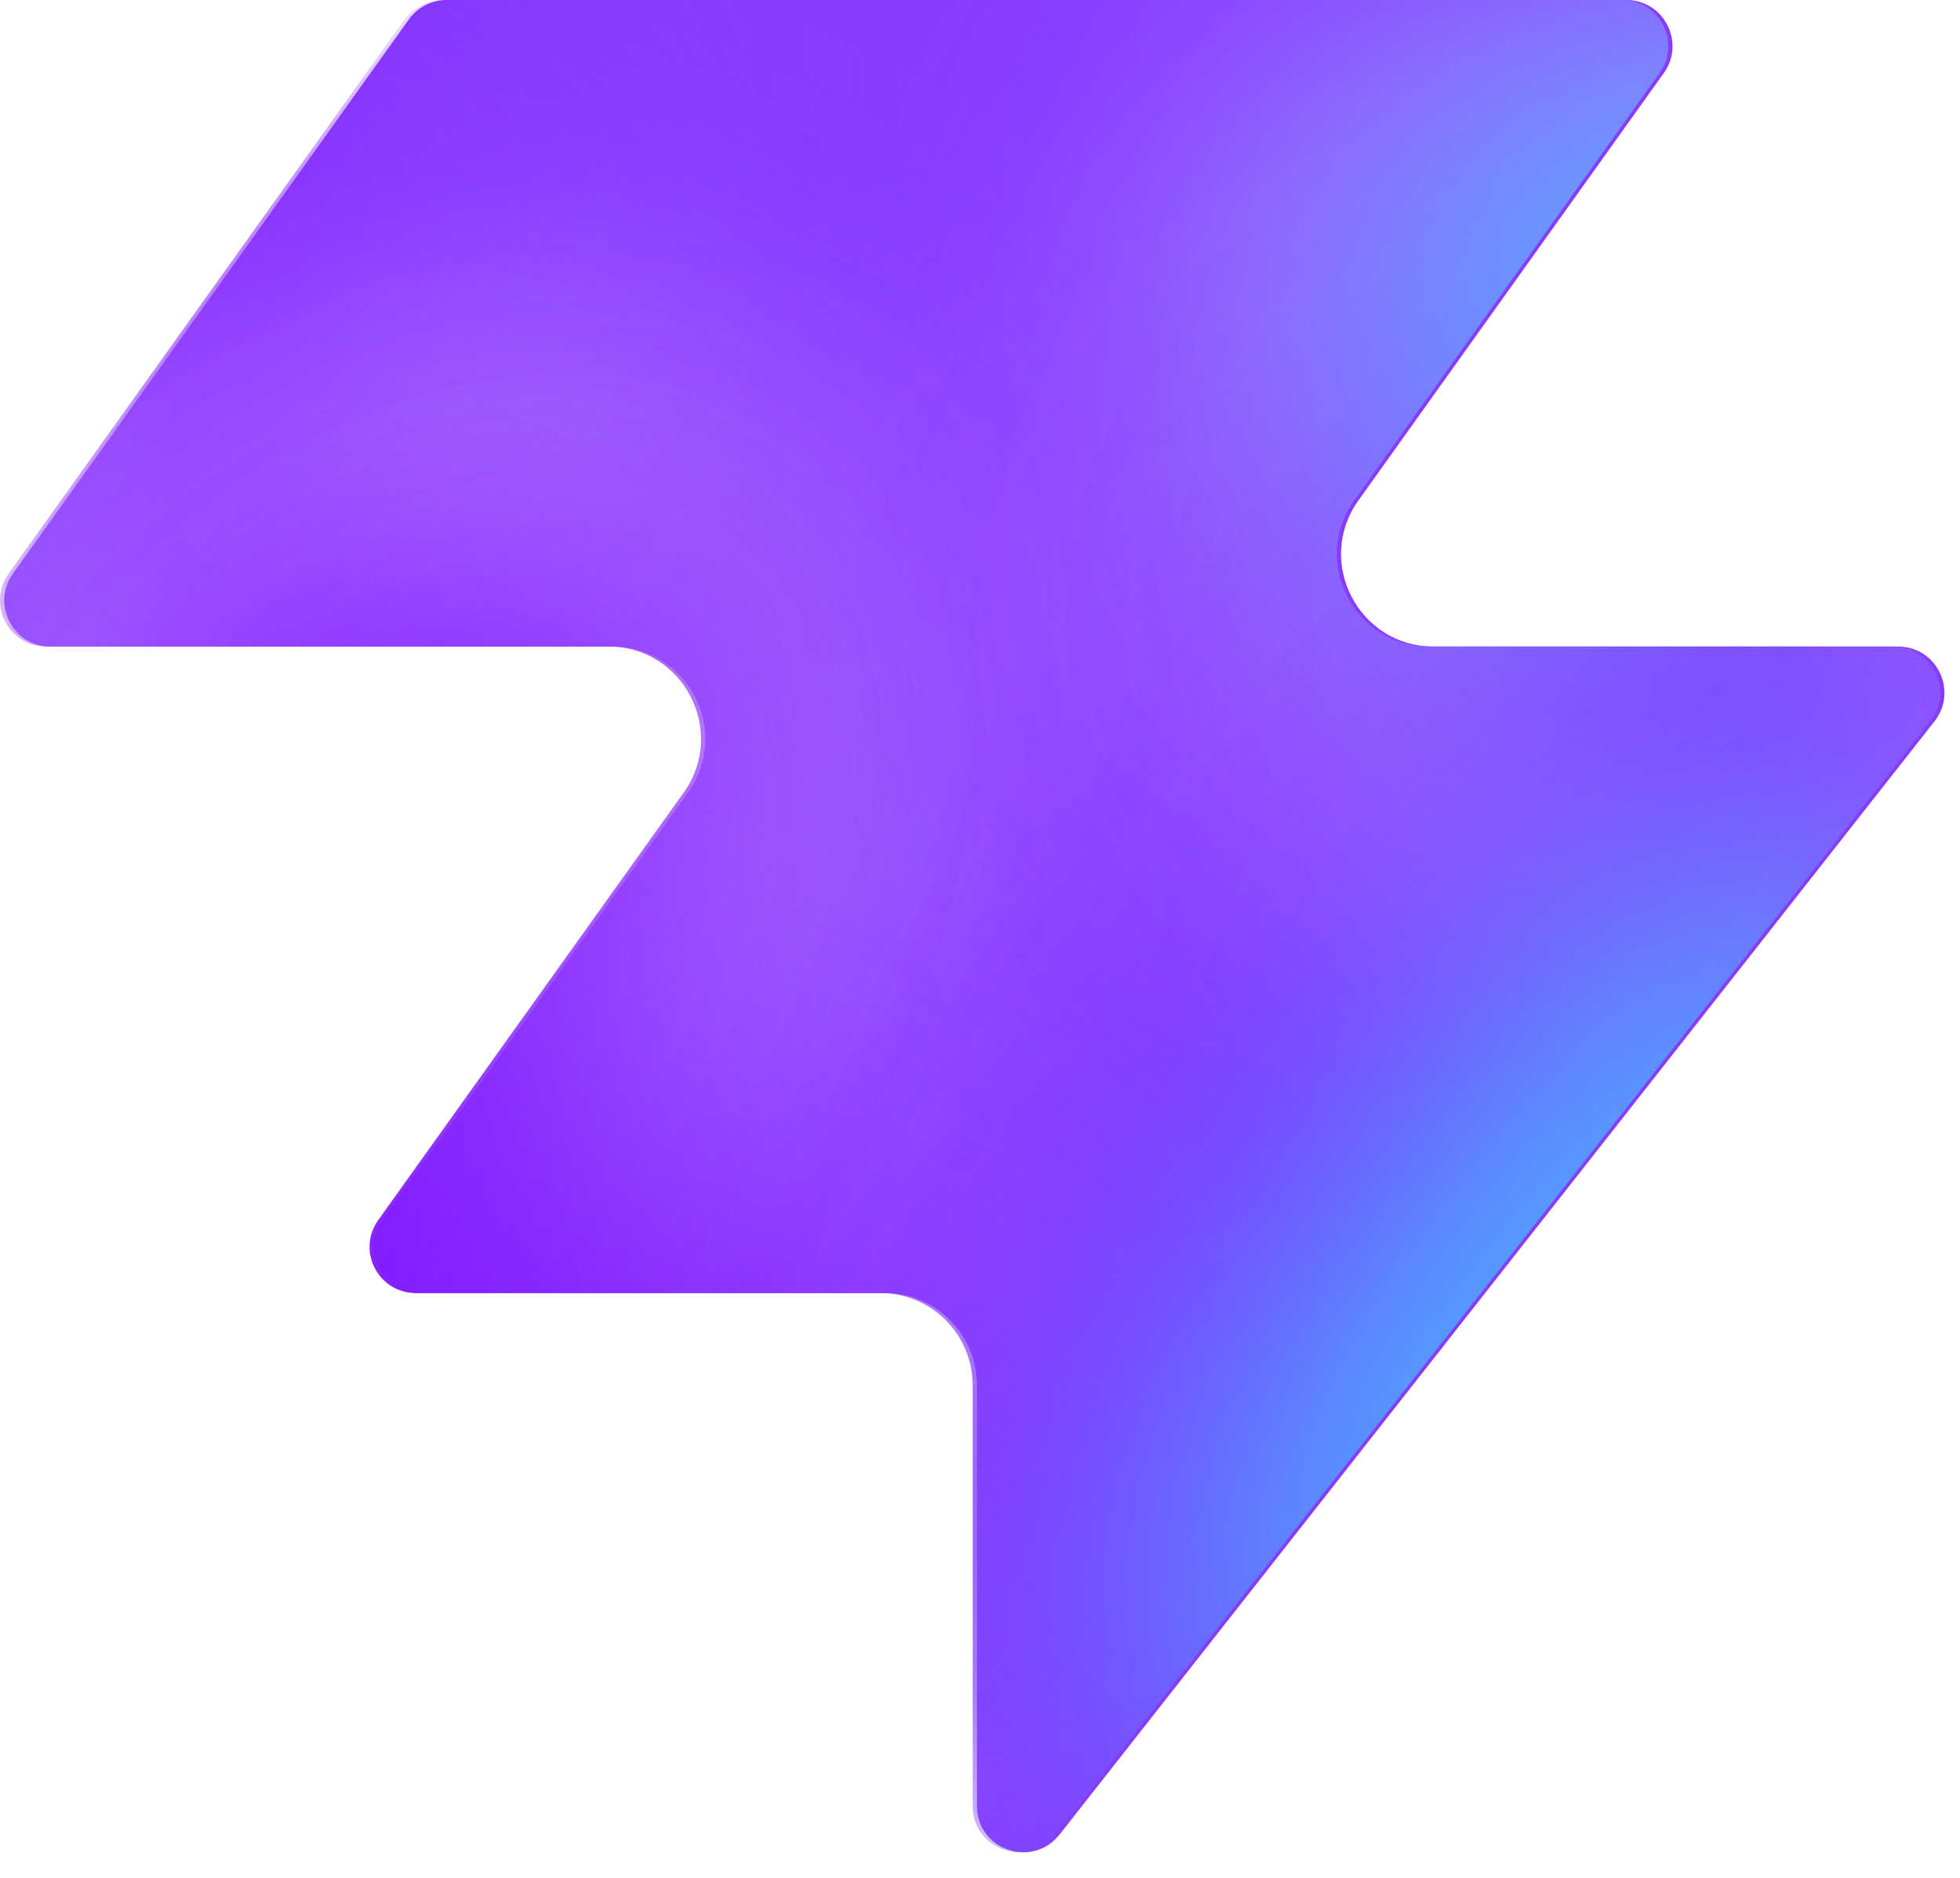
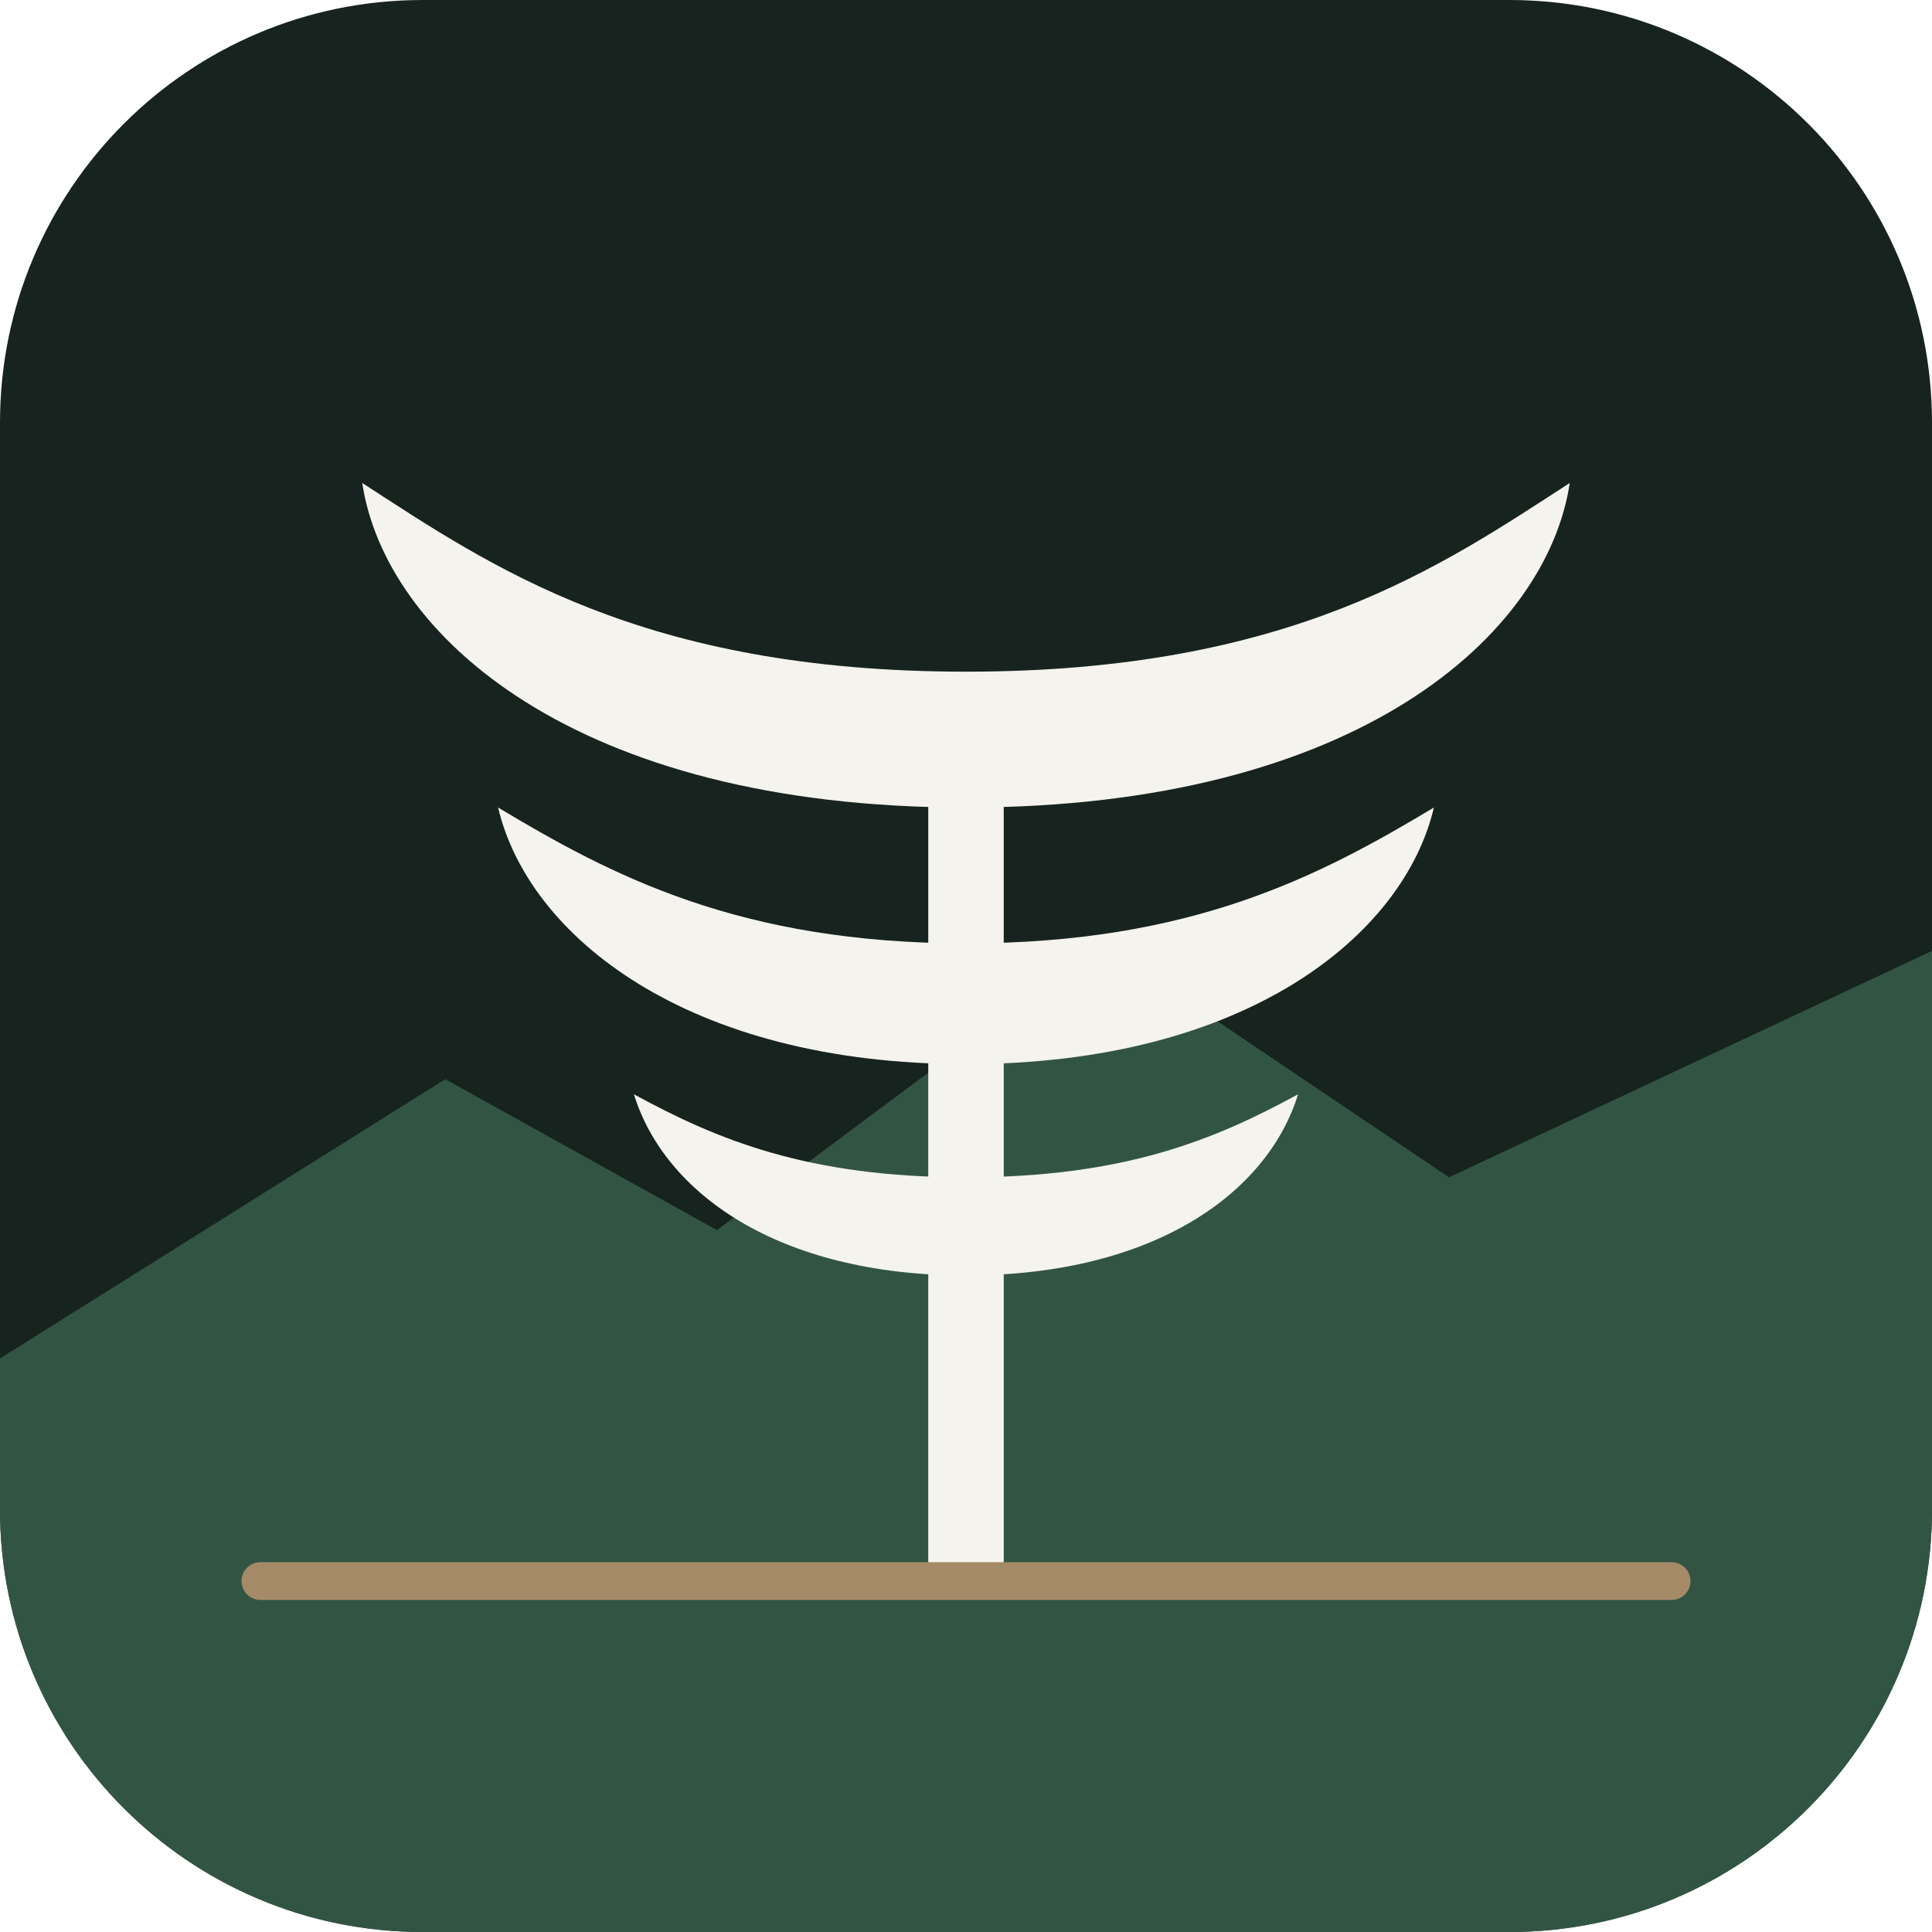
- <svg xmlns="http://www.w3.org/2000/svg" width="48" height="46" fill="none" viewBox="0 0 48 46">
-   <path fill="#863bff" d="M25.946 44.938c-.664.845-2.021.375-2.021-.698V33.937a2.26 2.26 0 0 0-2.262-2.262H10.287c-.92 0-1.456-1.04-.92-1.788l7.48-10.471c1.07-1.497 0-3.578-1.842-3.578H1.237c-.92 0-1.456-1.04-.92-1.788L10.013.474c.214-.297.556-.474.92-.474h28.894c.92 0 1.456 1.04.92 1.788l-7.48 10.471c-1.07 1.498 0 3.579 1.842 3.579h11.377c.943 0 1.473 1.088.89 1.83L25.947 44.94z" style="fill:#863bff;fill:color(display-p3 .525 .23 1);fill-opacity:1" />
-   <mask id="a" width="48" height="46" x="0" y="0" maskUnits="userSpaceOnUse" style="mask-type:alpha">
-     <path fill="#000" d="M25.842 44.938c-.664.844-2.021.375-2.021-.698V33.937a2.26 2.26 0 0 0-2.262-2.262H10.183c-.92 0-1.456-1.04-.92-1.788l7.48-10.471c1.07-1.498 0-3.579-1.842-3.579H1.133c-.92 0-1.456-1.04-.92-1.787L9.91.473c.214-.297.556-.474.92-.474h28.894c.92 0 1.456 1.04.92 1.788l-7.48 10.471c-1.07 1.498 0 3.578 1.842 3.578h11.377c.943 0 1.473 1.088.89 1.832L25.843 44.94z" style="fill:#000;fill-opacity:1" />
-   </mask>
-   <g mask="url(#a)">
-     <g filter="url(#b)">
-       <ellipse cx="5.508" cy="14.704" fill="#ede6ff" rx="5.508" ry="14.704" style="fill:#ede6ff;fill:color(display-p3 .927 .903 1);fill-opacity:1" transform="matrix(.00324 1 1 -.00324 -4.47 31.516)" />
+ <svg xmlns="http://www.w3.org/2000/svg" viewBox="0 0 512 512" role="img" aria-label="Monte Verde MG">
+   <defs>
+     <clipPath id="c">
+       <rect width="512" height="512" rx="112" />
+     </clipPath>
+   </defs>
+   <g clip-path="url(#c)">
+     <rect width="512" height="512" fill="#17231e" />
+     <path d="M0 360 L118 286 L190 326 L292 250 L384 312 L512 252 V512 H0 Z" fill="#355b47" opacity=".9" />
+     <g fill="#f5f3ed">
+       <rect x="246" y="190" width="20" height="230" rx="6" />
+       <path d="M96 128 C130 150 170 178 256 178 C342 178 382 150 416 128 C410 168 360 214 256 214 C152 214 102 168 96 128 Z" />
+       <path d="M132 214 C162 232 196 250 256 250 C316 250 350 232 380 214 C372 248 330 282 256 282 C182 282 140 248 132 214 Z" />
+       <path d="M168 290 C190 302 214 312 256 312 C298 312 322 302 344 290 C336 316 306 338 256 338 C206 338 176 316 168 290 Z" />
    </g>
-     <g filter="url(#c)">
-       <ellipse cx="10.399" cy="29.851" fill="#ede6ff" rx="10.399" ry="29.851" style="fill:#ede6ff;fill:color(display-p3 .927 .903 1);fill-opacity:1" transform="matrix(.00324 1 1 -.00324 -39.328 7.883)" />
-     </g>
-     <g filter="url(#d)">
-       <ellipse cx="5.508" cy="30.487" fill="#7e14ff" rx="5.508" ry="30.487" style="fill:#7e14ff;fill:color(display-p3 .492 .077 1);fill-opacity:1" transform="rotate(89.814 -25.913 -14.639)scale(1 -1)" />
-     </g>
-     <g filter="url(#e)">
-       <ellipse cx="5.508" cy="30.599" fill="#7e14ff" rx="5.508" ry="30.599" style="fill:#7e14ff;fill:color(display-p3 .492 .077 1);fill-opacity:1" transform="rotate(89.814 -32.644 -3.334)scale(1 -1)" />
-     </g>
-     <g filter="url(#f)">
-       <ellipse cx="5.508" cy="30.599" fill="#7e14ff" rx="5.508" ry="30.599" style="fill:#7e14ff;fill:color(display-p3 .492 .077 1);fill-opacity:1" transform="matrix(.00324 1 1 -.00324 -34.34 30.47)" />
-     </g>
-     <g filter="url(#g)">
-       <ellipse cx="14.072" cy="22.078" fill="#ede6ff" rx="14.072" ry="22.078" style="fill:#ede6ff;fill:color(display-p3 .927 .903 1);fill-opacity:1" transform="rotate(93.35 24.506 48.493)scale(-1 1)" />
-     </g>
-     <g filter="url(#h)">
-       <ellipse cx="3.47" cy="21.501" fill="#7e14ff" rx="3.47" ry="21.501" style="fill:#7e14ff;fill:color(display-p3 .492 .077 1);fill-opacity:1" transform="rotate(89.009 28.708 47.59)scale(-1 1)" />
-     </g>
-     <g filter="url(#i)">
-       <ellipse cx="3.47" cy="21.501" fill="#7e14ff" rx="3.47" ry="21.501" style="fill:#7e14ff;fill:color(display-p3 .492 .077 1);fill-opacity:1" transform="rotate(89.009 28.708 47.59)scale(-1 1)" />
-     </g>
-     <g filter="url(#j)">
-       <ellipse cx=".387" cy="8.972" fill="#7e14ff" rx="4.407" ry="29.108" style="fill:#7e14ff;fill:color(display-p3 .492 .077 1);fill-opacity:1" transform="rotate(39.51 .387 8.972)" />
-     </g>
-     <g filter="url(#k)">
-       <ellipse cx="47.523" cy="-6.092" fill="#7e14ff" rx="4.407" ry="29.108" style="fill:#7e14ff;fill:color(display-p3 .492 .077 1);fill-opacity:1" transform="rotate(37.892 47.523 -6.092)" />
-     </g>
-     <g filter="url(#l)">
-       <ellipse cx="41.412" cy="6.333" fill="#47bfff" rx="5.971" ry="9.665" style="fill:#47bfff;fill:color(display-p3 .28 .748 1);fill-opacity:1" transform="rotate(37.892 41.412 6.333)" />
-     </g>
-     <g filter="url(#m)">
-       <ellipse cx="-1.879" cy="38.332" fill="#7e14ff" rx="4.407" ry="29.108" style="fill:#7e14ff;fill:color(display-p3 .492 .077 1);fill-opacity:1" transform="rotate(37.892 -1.88 38.332)" />
-     </g>
-     <g filter="url(#n)">
-       <ellipse cx="-1.879" cy="38.332" fill="#7e14ff" rx="4.407" ry="29.108" style="fill:#7e14ff;fill:color(display-p3 .492 .077 1);fill-opacity:1" transform="rotate(37.892 -1.88 38.332)" />
-     </g>
-     <g filter="url(#o)">
-       <ellipse cx="35.651" cy="29.907" fill="#7e14ff" rx="4.407" ry="29.108" style="fill:#7e14ff;fill:color(display-p3 .492 .077 1);fill-opacity:1" transform="rotate(37.892 35.651 29.907)" />
-     </g>
-     <g filter="url(#p)">
-       <ellipse cx="38.418" cy="32.4" fill="#47bfff" rx="5.971" ry="15.297" style="fill:#47bfff;fill:color(display-p3 .28 .748 1);fill-opacity:1" transform="rotate(37.892 38.418 32.4)" />
-     </g>
+     <rect x="64" y="414" width="384" height="10" rx="5" fill="#a58a68" />
  </g>
-   <defs>
-     <filter id="b" width="60.045" height="41.654" x="-19.77" y="16.149" color-interpolation-filters="sRGB" filterUnits="userSpaceOnUse">
-       <feFlood flood-opacity="0" result="BackgroundImageFix" />
-       <feBlend in="SourceGraphic" in2="BackgroundImageFix" result="shape" />
-       <feGaussianBlur result="effect1_foregroundBlur_2002_17158" stdDeviation="7.659" />
-     </filter>
-     <filter id="c" width="90.34" height="51.437" x="-54.613" y="-7.533" color-interpolation-filters="sRGB" filterUnits="userSpaceOnUse">
-       <feFlood flood-opacity="0" result="BackgroundImageFix" />
-       <feBlend in="SourceGraphic" in2="BackgroundImageFix" result="shape" />
-       <feGaussianBlur result="effect1_foregroundBlur_2002_17158" stdDeviation="7.659" />
-     </filter>
-     <filter id="d" width="79.355" height="29.4" x="-49.64" y="2.03" color-interpolation-filters="sRGB" filterUnits="userSpaceOnUse">
-       <feFlood flood-opacity="0" result="BackgroundImageFix" />
-       <feBlend in="SourceGraphic" in2="BackgroundImageFix" result="shape" />
-       <feGaussianBlur result="effect1_foregroundBlur_2002_17158" stdDeviation="4.596" />
-     </filter>
-     <filter id="e" width="79.579" height="29.4" x="-45.045" y="20.029" color-interpolation-filters="sRGB" filterUnits="userSpaceOnUse">
-       <feFlood flood-opacity="0" result="BackgroundImageFix" />
-       <feBlend in="SourceGraphic" in2="BackgroundImageFix" result="shape" />
-       <feGaussianBlur result="effect1_foregroundBlur_2002_17158" stdDeviation="4.596" />
-     </filter>
-     <filter id="f" width="79.579" height="29.4" x="-43.513" y="21.178" color-interpolation-filters="sRGB" filterUnits="userSpaceOnUse">
-       <feFlood flood-opacity="0" result="BackgroundImageFix" />
-       <feBlend in="SourceGraphic" in2="BackgroundImageFix" result="shape" />
-       <feGaussianBlur result="effect1_foregroundBlur_2002_17158" stdDeviation="4.596" />
-     </filter>
-     <filter id="g" width="74.749" height="58.852" x="15.756" y="-17.901" color-interpolation-filters="sRGB" filterUnits="userSpaceOnUse">
-       <feFlood flood-opacity="0" result="BackgroundImageFix" />
-       <feBlend in="SourceGraphic" in2="BackgroundImageFix" result="shape" />
-       <feGaussianBlur result="effect1_foregroundBlur_2002_17158" stdDeviation="7.659" />
-     </filter>
-     <filter id="h" width="61.377" height="25.362" x="23.548" y="2.284" color-interpolation-filters="sRGB" filterUnits="userSpaceOnUse">
-       <feFlood flood-opacity="0" result="BackgroundImageFix" />
-       <feBlend in="SourceGraphic" in2="BackgroundImageFix" result="shape" />
-       <feGaussianBlur result="effect1_foregroundBlur_2002_17158" stdDeviation="4.596" />
-     </filter>
-     <filter id="i" width="61.377" height="25.362" x="23.548" y="2.284" color-interpolation-filters="sRGB" filterUnits="userSpaceOnUse">
-       <feFlood flood-opacity="0" result="BackgroundImageFix" />
-       <feBlend in="SourceGraphic" in2="BackgroundImageFix" result="shape" />
-       <feGaussianBlur result="effect1_foregroundBlur_2002_17158" stdDeviation="4.596" />
-     </filter>
-     <filter id="j" width="56.045" height="63.649" x="-27.636" y="-22.853" color-interpolation-filters="sRGB" filterUnits="userSpaceOnUse">
-       <feFlood flood-opacity="0" result="BackgroundImageFix" />
-       <feBlend in="SourceGraphic" in2="BackgroundImageFix" result="shape" />
-       <feGaussianBlur result="effect1_foregroundBlur_2002_17158" stdDeviation="4.596" />
-     </filter>
-     <filter id="k" width="54.814" height="64.646" x="20.116" y="-38.415" color-interpolation-filters="sRGB" filterUnits="userSpaceOnUse">
-       <feFlood flood-opacity="0" result="BackgroundImageFix" />
-       <feBlend in="SourceGraphic" in2="BackgroundImageFix" result="shape" />
-       <feGaussianBlur result="effect1_foregroundBlur_2002_17158" stdDeviation="4.596" />
-     </filter>
-     <filter id="l" width="33.541" height="35.313" x="24.641" y="-11.323" color-interpolation-filters="sRGB" filterUnits="userSpaceOnUse">
-       <feFlood flood-opacity="0" result="BackgroundImageFix" />
-       <feBlend in="SourceGraphic" in2="BackgroundImageFix" result="shape" />
-       <feGaussianBlur result="effect1_foregroundBlur_2002_17158" stdDeviation="4.596" />
-     </filter>
-     <filter id="m" width="54.814" height="64.646" x="-29.286" y="6.009" color-interpolation-filters="sRGB" filterUnits="userSpaceOnUse">
-       <feFlood flood-opacity="0" result="BackgroundImageFix" />
-       <feBlend in="SourceGraphic" in2="BackgroundImageFix" result="shape" />
-       <feGaussianBlur result="effect1_foregroundBlur_2002_17158" stdDeviation="4.596" />
-     </filter>
-     <filter id="n" width="54.814" height="64.646" x="-29.286" y="6.009" color-interpolation-filters="sRGB" filterUnits="userSpaceOnUse">
-       <feFlood flood-opacity="0" result="BackgroundImageFix" />
-       <feBlend in="SourceGraphic" in2="BackgroundImageFix" result="shape" />
-       <feGaussianBlur result="effect1_foregroundBlur_2002_17158" stdDeviation="4.596" />
-     </filter>
-     <filter id="o" width="54.814" height="64.646" x="8.244" y="-2.416" color-interpolation-filters="sRGB" filterUnits="userSpaceOnUse">
-       <feFlood flood-opacity="0" result="BackgroundImageFix" />
-       <feBlend in="SourceGraphic" in2="BackgroundImageFix" result="shape" />
-       <feGaussianBlur result="effect1_foregroundBlur_2002_17158" stdDeviation="4.596" />
-     </filter>
-     <filter id="p" width="39.409" height="43.623" x="18.713" y="10.588" color-interpolation-filters="sRGB" filterUnits="userSpaceOnUse">
-       <feFlood flood-opacity="0" result="BackgroundImageFix" />
-       <feBlend in="SourceGraphic" in2="BackgroundImageFix" result="shape" />
-       <feGaussianBlur result="effect1_foregroundBlur_2002_17158" stdDeviation="4.596" />
-     </filter>
-   </defs>
</svg>
